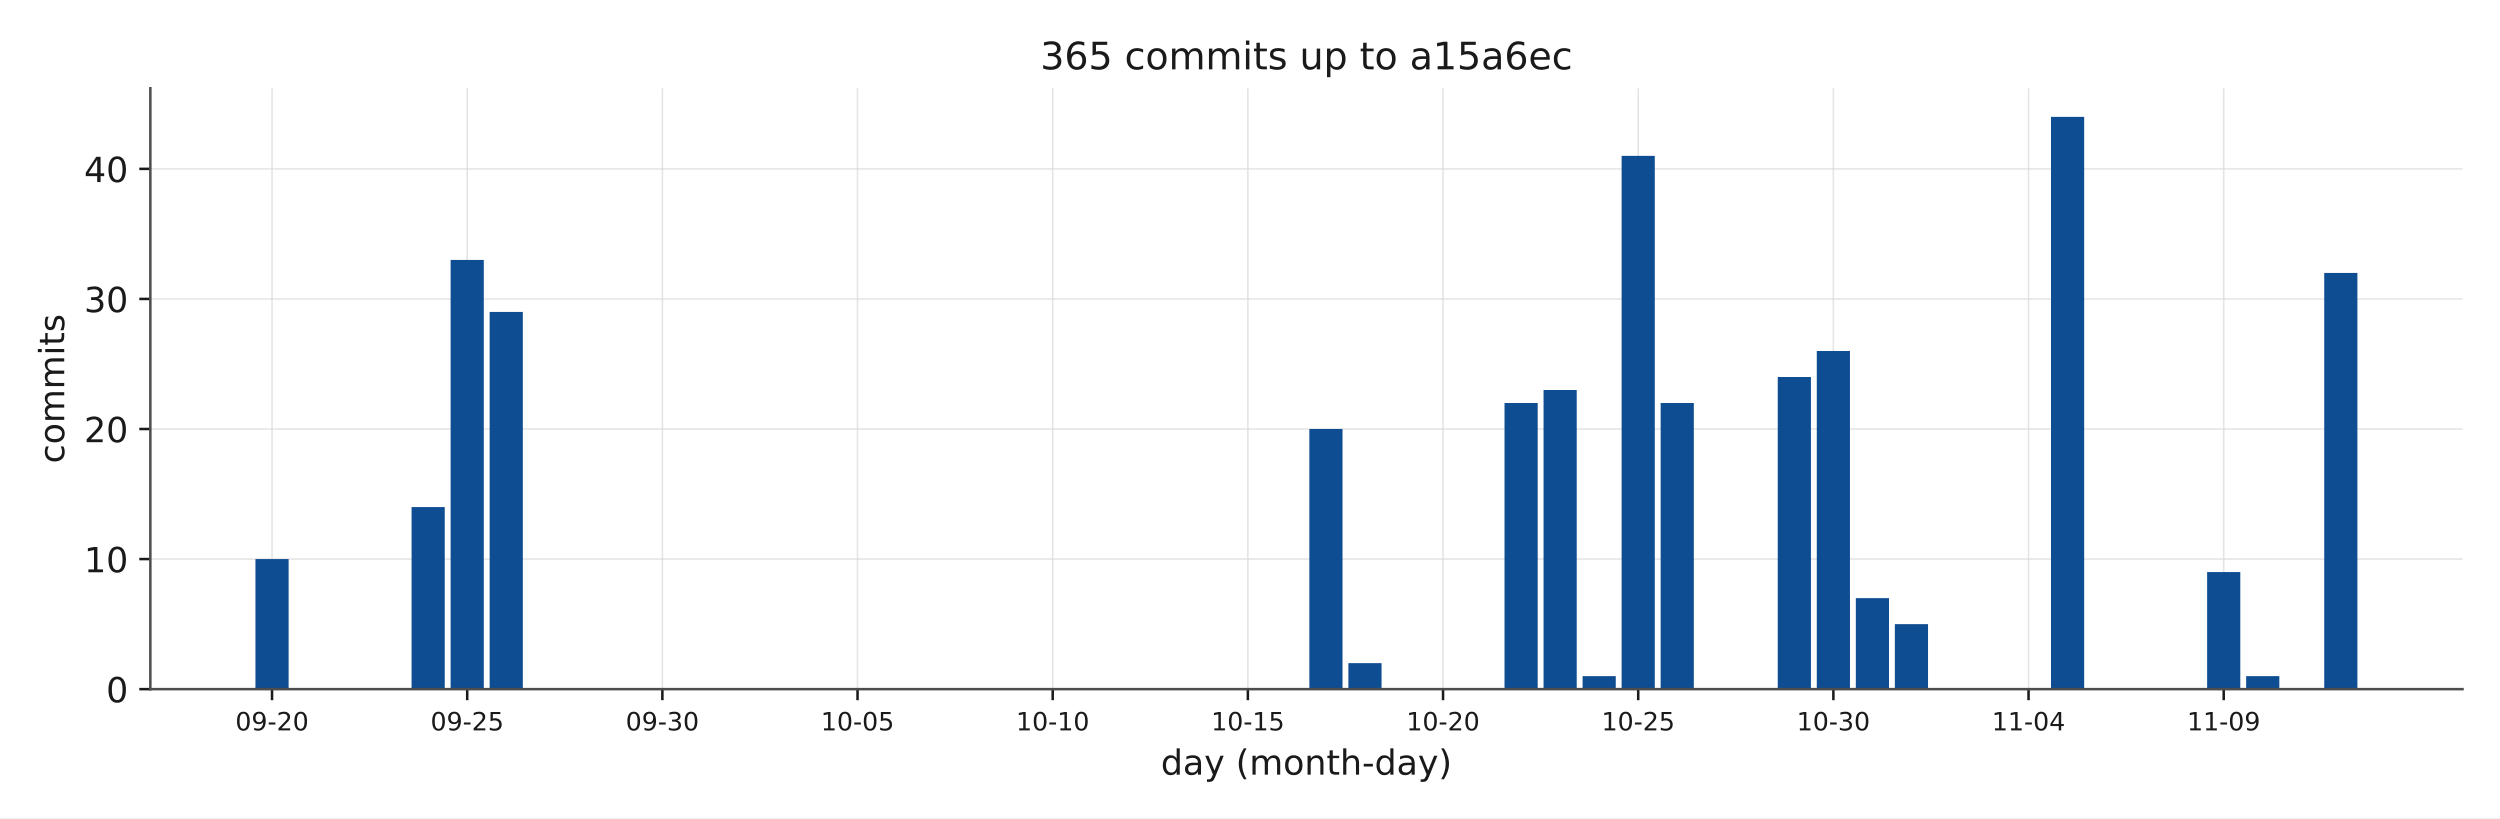
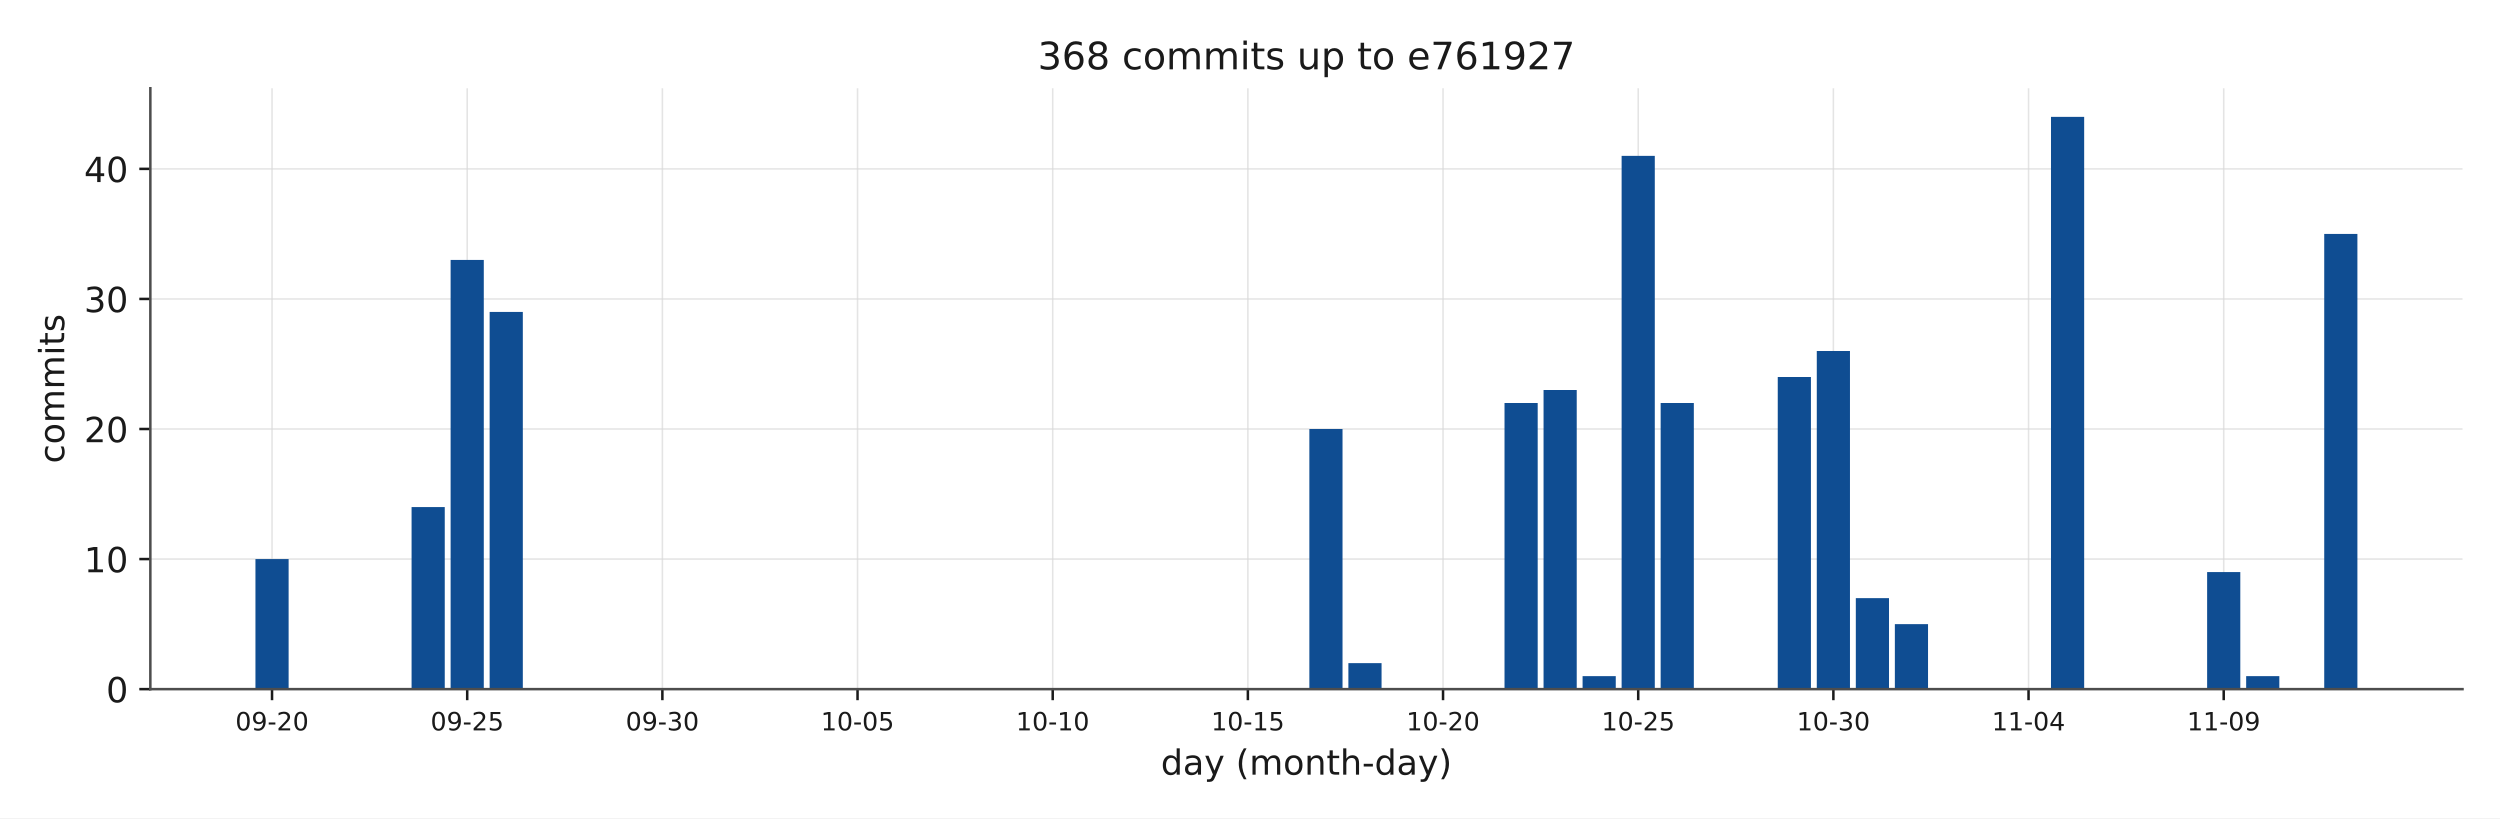
<svg xmlns="http://www.w3.org/2000/svg" xmlns:xlink="http://www.w3.org/1999/xlink" width="792pt" height="259.2pt" viewBox="0 0 792 259.2" version="1.1">
  <defs>
    <style type="text/css">*{stroke-linejoin: round; stroke-linecap: butt}</style>
  </defs>
  <g id="figure_1">
    <g id="patch_1">
      <path d="M 0 259.2  L 792 259.2  L 792 0  L 0 0  z " style="fill: #ffffff" />
    </g>
    <g id="axes_1">
      <g id="patch_2">
        <path d="M 47.63 218.32  L 780.12 218.32  L 780.12 27.96  L 47.63 27.96  z " style="fill: #ffffff" />
      </g>
      <g id="matplotlib.axis_1">
        <g id="xtick_1">
          <g id="line2d_1">
            <path d="M 86.18 218.32  L 86.18 27.96  " clip-path="url(#p0a0dd25778)" style="fill: none; stroke: #d9d9d9; stroke-opacity: 0.7; stroke-width: 0.5; stroke-linecap: square" />
          </g>
          <g id="line2d_2">
            <defs>
              <path id="mf2028eacc1" d="M 0 0  L 0 3.5  " style="stroke: #1a1a1a; stroke-width: 0.8" />
            </defs>
            <g>
              <use xlink:href="#mf2028eacc1" x="86.18" y="218.32" style="fill: #1a1a1a; stroke: #1a1a1a; stroke-width: 0.8" />
            </g>
          </g>
          <g id="text_1">
            <text style="font-size: 8px; font-family: 'DejaVu Sans', 'Bitstream Vera Sans', 'Computer Modern Sans Serif', 'Lucida Grande', 'Verdana', 'Geneva', 'Lucid', 'Arial', 'Helvetica', 'Avant Garde', sans-serif; text-anchor: middle; fill: #1a1a1a" x="86.18" y="231.399" transform="rotate(-0 86.18048 231.3988)">09-20</text>
          </g>
        </g>
        <g id="xtick_2">
          <g id="line2d_3">
            <path d="M 148.01 218.32  L 148.01 27.96  " clip-path="url(#p0a0dd25778)" style="fill: none; stroke: #d9d9d9; stroke-opacity: 0.7; stroke-width: 0.5; stroke-linecap: square" />
          </g>
          <g id="line2d_4">
            <g>
              <use xlink:href="#mf2028eacc1" x="148.01" y="218.32" style="fill: #1a1a1a; stroke: #1a1a1a; stroke-width: 0.8" />
            </g>
          </g>
          <g id="text_2">
            <text style="font-size: 8px; font-family: 'DejaVu Sans', 'Bitstream Vera Sans', 'Computer Modern Sans Serif', 'Lucida Grande', 'Verdana', 'Geneva', 'Lucid', 'Arial', 'Helvetica', 'Avant Garde', sans-serif; text-anchor: middle; fill: #1a1a1a" x="148.01" y="231.399" transform="rotate(-0 148.0096 231.3988)">09-25</text>
          </g>
        </g>
        <g id="xtick_3">
          <g id="line2d_5">
            <path d="M 209.839 218.32  L 209.839 27.96  " clip-path="url(#p0a0dd25778)" style="fill: none; stroke: #d9d9d9; stroke-opacity: 0.7; stroke-width: 0.5; stroke-linecap: square" />
          </g>
          <g id="line2d_6">
            <g>
              <use xlink:href="#mf2028eacc1" x="209.839" y="218.32" style="fill: #1a1a1a; stroke: #1a1a1a; stroke-width: 0.8" />
            </g>
          </g>
          <g id="text_3">
            <text style="font-size: 8px; font-family: 'DejaVu Sans', 'Bitstream Vera Sans', 'Computer Modern Sans Serif', 'Lucida Grande', 'Verdana', 'Geneva', 'Lucid', 'Arial', 'Helvetica', 'Avant Garde', sans-serif; text-anchor: middle; fill: #1a1a1a" x="209.839" y="231.399" transform="rotate(-0 209.8388 231.3988)">09-30</text>
          </g>
        </g>
        <g id="xtick_4">
          <g id="line2d_7">
            <path d="M 271.668 218.32  L 271.668 27.96  " clip-path="url(#p0a0dd25778)" style="fill: none; stroke: #d9d9d9; stroke-opacity: 0.7; stroke-width: 0.5; stroke-linecap: square" />
          </g>
          <g id="line2d_8">
            <g>
              <use xlink:href="#mf2028eacc1" x="271.668" y="218.32" style="fill: #1a1a1a; stroke: #1a1a1a; stroke-width: 0.8" />
            </g>
          </g>
          <g id="text_4">
            <text style="font-size: 8px; font-family: 'DejaVu Sans', 'Bitstream Vera Sans', 'Computer Modern Sans Serif', 'Lucida Grande', 'Verdana', 'Geneva', 'Lucid', 'Arial', 'Helvetica', 'Avant Garde', sans-serif; text-anchor: middle; fill: #1a1a1a" x="271.668" y="231.399" transform="rotate(-0 271.6679 231.3988)">10-05</text>
          </g>
        </g>
        <g id="xtick_5">
          <g id="line2d_9">
            <path d="M 333.497 218.32  L 333.497 27.96  " clip-path="url(#p0a0dd25778)" style="fill: none; stroke: #d9d9d9; stroke-opacity: 0.7; stroke-width: 0.5; stroke-linecap: square" />
          </g>
          <g id="line2d_10">
            <g>
              <use xlink:href="#mf2028eacc1" x="333.497" y="218.32" style="fill: #1a1a1a; stroke: #1a1a1a; stroke-width: 0.8" />
            </g>
          </g>
          <g id="text_5">
            <text style="font-size: 8px; font-family: 'DejaVu Sans', 'Bitstream Vera Sans', 'Computer Modern Sans Serif', 'Lucida Grande', 'Verdana', 'Geneva', 'Lucid', 'Arial', 'Helvetica', 'Avant Garde', sans-serif; text-anchor: middle; fill: #1a1a1a" x="333.497" y="231.399" transform="rotate(-0 333.4971 231.3988)">10-10</text>
          </g>
        </g>
        <g id="xtick_6">
          <g id="line2d_11">
            <path d="M 395.326 218.32  L 395.326 27.96  " clip-path="url(#p0a0dd25778)" style="fill: none; stroke: #d9d9d9; stroke-opacity: 0.7; stroke-width: 0.5; stroke-linecap: square" />
          </g>
          <g id="line2d_12">
            <g>
              <use xlink:href="#mf2028eacc1" x="395.326" y="218.32" style="fill: #1a1a1a; stroke: #1a1a1a; stroke-width: 0.8" />
            </g>
          </g>
          <g id="text_6">
            <text style="font-size: 8px; font-family: 'DejaVu Sans', 'Bitstream Vera Sans', 'Computer Modern Sans Serif', 'Lucida Grande', 'Verdana', 'Geneva', 'Lucid', 'Arial', 'Helvetica', 'Avant Garde', sans-serif; text-anchor: middle; fill: #1a1a1a" x="395.326" y="231.399" transform="rotate(-0 395.3263 231.3988)">10-15</text>
          </g>
        </g>
        <g id="xtick_7">
          <g id="line2d_13">
            <path d="M 457.155 218.32  L 457.155 27.96  " clip-path="url(#p0a0dd25778)" style="fill: none; stroke: #d9d9d9; stroke-opacity: 0.7; stroke-width: 0.5; stroke-linecap: square" />
          </g>
          <g id="line2d_14">
            <g>
              <use xlink:href="#mf2028eacc1" x="457.155" y="218.32" style="fill: #1a1a1a; stroke: #1a1a1a; stroke-width: 0.8" />
            </g>
          </g>
          <g id="text_7">
            <text style="font-size: 8px; font-family: 'DejaVu Sans', 'Bitstream Vera Sans', 'Computer Modern Sans Serif', 'Lucida Grande', 'Verdana', 'Geneva', 'Lucid', 'Arial', 'Helvetica', 'Avant Garde', sans-serif; text-anchor: middle; fill: #1a1a1a" x="457.155" y="231.399" transform="rotate(-0 457.1554 231.3988)">10-20</text>
          </g>
        </g>
        <g id="xtick_8">
          <g id="line2d_15">
            <path d="M 518.985 218.32  L 518.985 27.96  " clip-path="url(#p0a0dd25778)" style="fill: none; stroke: #d9d9d9; stroke-opacity: 0.7; stroke-width: 0.5; stroke-linecap: square" />
          </g>
          <g id="line2d_16">
            <g>
              <use xlink:href="#mf2028eacc1" x="518.985" y="218.32" style="fill: #1a1a1a; stroke: #1a1a1a; stroke-width: 0.8" />
            </g>
          </g>
          <g id="text_8">
            <text style="font-size: 8px; font-family: 'DejaVu Sans', 'Bitstream Vera Sans', 'Computer Modern Sans Serif', 'Lucida Grande', 'Verdana', 'Geneva', 'Lucid', 'Arial', 'Helvetica', 'Avant Garde', sans-serif; text-anchor: middle; fill: #1a1a1a" x="518.985" y="231.399" transform="rotate(-0 518.9846 231.3988)">10-25</text>
          </g>
        </g>
        <g id="xtick_9">
          <g id="line2d_17">
            <path d="M 580.814 218.32  L 580.814 27.96  " clip-path="url(#p0a0dd25778)" style="fill: none; stroke: #d9d9d9; stroke-opacity: 0.7; stroke-width: 0.5; stroke-linecap: square" />
          </g>
          <g id="line2d_18">
            <g>
              <use xlink:href="#mf2028eacc1" x="580.814" y="218.32" style="fill: #1a1a1a; stroke: #1a1a1a; stroke-width: 0.8" />
            </g>
          </g>
          <g id="text_9">
            <text style="font-size: 8px; font-family: 'DejaVu Sans', 'Bitstream Vera Sans', 'Computer Modern Sans Serif', 'Lucida Grande', 'Verdana', 'Geneva', 'Lucid', 'Arial', 'Helvetica', 'Avant Garde', sans-serif; text-anchor: middle; fill: #1a1a1a" x="580.814" y="231.399" transform="rotate(-0 580.8137 231.3988)">10-30</text>
          </g>
        </g>
        <g id="xtick_10">
          <g id="line2d_19">
            <path d="M 642.643 218.32  L 642.643 27.96  " clip-path="url(#p0a0dd25778)" style="fill: none; stroke: #d9d9d9; stroke-opacity: 0.7; stroke-width: 0.5; stroke-linecap: square" />
          </g>
          <g id="line2d_20">
            <g>
              <use xlink:href="#mf2028eacc1" x="642.643" y="218.32" style="fill: #1a1a1a; stroke: #1a1a1a; stroke-width: 0.8" />
            </g>
          </g>
          <g id="text_10">
            <text style="font-size: 8px; font-family: 'DejaVu Sans', 'Bitstream Vera Sans', 'Computer Modern Sans Serif', 'Lucida Grande', 'Verdana', 'Geneva', 'Lucid', 'Arial', 'Helvetica', 'Avant Garde', sans-serif; text-anchor: middle; fill: #1a1a1a" x="642.643" y="231.399" transform="rotate(-0 642.6429 231.3988)">11-04</text>
          </g>
        </g>
        <g id="xtick_11">
          <g id="line2d_21">
            <path d="M 704.472 218.32  L 704.472 27.96  " clip-path="url(#p0a0dd25778)" style="fill: none; stroke: #d9d9d9; stroke-opacity: 0.7; stroke-width: 0.5; stroke-linecap: square" />
          </g>
          <g id="line2d_22">
            <g>
              <use xlink:href="#mf2028eacc1" x="704.472" y="218.32" style="fill: #1a1a1a; stroke: #1a1a1a; stroke-width: 0.8" />
            </g>
          </g>
          <g id="text_11">
            <text style="font-size: 8px; font-family: 'DejaVu Sans', 'Bitstream Vera Sans', 'Computer Modern Sans Serif', 'Lucida Grande', 'Verdana', 'Geneva', 'Lucid', 'Arial', 'Helvetica', 'Avant Garde', sans-serif; text-anchor: middle; fill: #1a1a1a" x="704.472" y="231.399" transform="rotate(-0 704.472 231.3988)">11-09</text>
          </g>
        </g>
        <g id="text_12">
          <text style="font-size: 11px; font-family: 'DejaVu Sans', 'Bitstream Vera Sans', 'Computer Modern Sans Serif', 'Lucida Grande', 'Verdana', 'Geneva', 'Lucid', 'Arial', 'Helvetica', 'Avant Garde', sans-serif; text-anchor: middle; fill: #1a1a1a" x="413.875" y="245.421" transform="rotate(-0 413.875 245.4208)">day (month-day)</text>
        </g>
      </g>
      <g id="matplotlib.axis_2">
        <g id="ytick_1">
          <g id="line2d_23">
            <path d="M 47.63 218.32  L 780.12 218.32  " clip-path="url(#p0a0dd25778)" style="fill: none; stroke: #d9d9d9; stroke-opacity: 0.7; stroke-width: 0.5; stroke-linecap: square" />
          </g>
          <g id="line2d_24">
            <defs>
              <path id="m0a385e31ae" d="M 0 0  L -3.5 0  " style="stroke: #1a1a1a; stroke-width: 0.8" />
            </defs>
            <g>
              <use xlink:href="#m0a385e31ae" x="47.63" y="218.32" style="fill: #1a1a1a; stroke: #1a1a1a; stroke-width: 0.8" />
            </g>
          </g>
          <g id="text_13">
            <text style="font-size: 11px; font-family: 'DejaVu Sans', 'Bitstream Vera Sans', 'Computer Modern Sans Serif', 'Lucida Grande', 'Verdana', 'Geneva', 'Lucid', 'Arial', 'Helvetica', 'Avant Garde', sans-serif; text-anchor: end; fill: #1a1a1a" x="40.63" y="222.499" transform="rotate(-0 40.63 222.4991)">0</text>
          </g>
        </g>
        <g id="ytick_2">
          <g id="line2d_25">
            <path d="M 47.63 177.117  L 780.12 177.117  " clip-path="url(#p0a0dd25778)" style="fill: none; stroke: #d9d9d9; stroke-opacity: 0.7; stroke-width: 0.5; stroke-linecap: square" />
          </g>
          <g id="line2d_26">
            <g>
              <use xlink:href="#m0a385e31ae" x="47.63" y="177.117" style="fill: #1a1a1a; stroke: #1a1a1a; stroke-width: 0.8" />
            </g>
          </g>
          <g id="text_14">
            <text style="font-size: 11px; font-family: 'DejaVu Sans', 'Bitstream Vera Sans', 'Computer Modern Sans Serif', 'Lucida Grande', 'Verdana', 'Geneva', 'Lucid', 'Arial', 'Helvetica', 'Avant Garde', sans-serif; text-anchor: end; fill: #1a1a1a" x="40.63" y="181.296" transform="rotate(-0 40.63 181.2957)">10</text>
          </g>
        </g>
        <g id="ytick_3">
          <g id="line2d_27">
            <path d="M 47.63 135.913  L 780.12 135.913  " clip-path="url(#p0a0dd25778)" style="fill: none; stroke: #d9d9d9; stroke-opacity: 0.7; stroke-width: 0.5; stroke-linecap: square" />
          </g>
          <g id="line2d_28">
            <g>
              <use xlink:href="#m0a385e31ae" x="47.63" y="135.913" style="fill: #1a1a1a; stroke: #1a1a1a; stroke-width: 0.8" />
            </g>
          </g>
          <g id="text_15">
            <text style="font-size: 11px; font-family: 'DejaVu Sans', 'Bitstream Vera Sans', 'Computer Modern Sans Serif', 'Lucida Grande', 'Verdana', 'Geneva', 'Lucid', 'Arial', 'Helvetica', 'Avant Garde', sans-serif; text-anchor: end; fill: #1a1a1a" x="40.63" y="140.092" transform="rotate(-0 40.63 140.0922)">20</text>
          </g>
        </g>
        <g id="ytick_4">
          <g id="line2d_29">
            <path d="M 47.63 94.71  L 780.12 94.71  " clip-path="url(#p0a0dd25778)" style="fill: none; stroke: #d9d9d9; stroke-opacity: 0.7; stroke-width: 0.5; stroke-linecap: square" />
          </g>
          <g id="line2d_30">
            <g>
              <use xlink:href="#m0a385e31ae" x="47.63" y="94.71" style="fill: #1a1a1a; stroke: #1a1a1a; stroke-width: 0.8" />
            </g>
          </g>
          <g id="text_16">
            <text style="font-size: 11px; font-family: 'DejaVu Sans', 'Bitstream Vera Sans', 'Computer Modern Sans Serif', 'Lucida Grande', 'Verdana', 'Geneva', 'Lucid', 'Arial', 'Helvetica', 'Avant Garde', sans-serif; text-anchor: end; fill: #1a1a1a" x="40.63" y="98.889" transform="rotate(-0 40.63 98.88875)">30</text>
          </g>
        </g>
        <g id="ytick_5">
          <g id="line2d_31">
            <path d="M 47.63 53.506  L 780.12 53.506  " clip-path="url(#p0a0dd25778)" style="fill: none; stroke: #d9d9d9; stroke-opacity: 0.7; stroke-width: 0.5; stroke-linecap: square" />
          </g>
          <g id="line2d_32">
            <g>
              <use xlink:href="#m0a385e31ae" x="47.63" y="53.506" style="fill: #1a1a1a; stroke: #1a1a1a; stroke-width: 0.8" />
            </g>
          </g>
          <g id="text_17">
            <text style="font-size: 11px; font-family: 'DejaVu Sans', 'Bitstream Vera Sans', 'Computer Modern Sans Serif', 'Lucida Grande', 'Verdana', 'Geneva', 'Lucid', 'Arial', 'Helvetica', 'Avant Garde', sans-serif; text-anchor: end; fill: #1a1a1a" x="40.63" y="57.685" transform="rotate(-0 40.63 57.68529)">40</text>
          </g>
        </g>
        <g id="text_18">
          <text style="font-size: 11px; font-family: 'DejaVu Sans', 'Bitstream Vera Sans', 'Computer Modern Sans Serif', 'Lucida Grande', 'Verdana', 'Geneva', 'Lucid', 'Arial', 'Helvetica', 'Avant Garde', sans-serif; text-anchor: middle; fill: #1a1a1a" x="20.345" y="123.14" transform="rotate(-90 20.34484 123.14)">commits</text>
        </g>
      </g>
      <g id="patch_3">
        <path d="M 80.925 218.32  L 91.436 218.32  L 91.436 177.117  L 80.925 177.117  z " clip-path="url(#p0a0dd25778)" style="fill: #0f4d92" />
      </g>
      <g id="patch_4">
        <path d="M 93.291 218.32  L 103.802 218.32  L 103.802 218.32  L 93.291 218.32  z " clip-path="url(#p0a0dd25778)" style="fill: #0f4d92" />
      </g>
      <g id="patch_5">
        <path d="M 105.657 218.32  L 116.168 218.32  L 116.168 218.32  L 105.657 218.32  z " clip-path="url(#p0a0dd25778)" style="fill: #0f4d92" />
      </g>
      <g id="patch_6">
        <path d="M 118.022 218.32  L 128.533 218.32  L 128.533 218.32  L 118.022 218.32  z " clip-path="url(#p0a0dd25778)" style="fill: #0f4d92" />
      </g>
      <g id="patch_7">
        <path d="M 130.388 218.32  L 140.899 218.32  L 140.899 160.635  L 130.388 160.635  z " clip-path="url(#p0a0dd25778)" style="fill: #0f4d92" />
      </g>
      <g id="patch_8">
        <path d="M 142.754 218.32  L 153.265 218.32  L 153.265 82.349  L 142.754 82.349  z " clip-path="url(#p0a0dd25778)" style="fill: #0f4d92" />
      </g>
      <g id="patch_9">
        <path d="M 155.12 218.32  L 165.631 218.32  L 165.631 98.83  L 155.12 98.83  z " clip-path="url(#p0a0dd25778)" style="fill: #0f4d92" />
      </g>
      <g id="patch_10">
        <path d="M 167.486 218.32  L 177.997 218.32  L 177.997 218.32  L 167.486 218.32  z " clip-path="url(#p0a0dd25778)" style="fill: #0f4d92" />
      </g>
      <g id="patch_11">
        <path d="M 179.852 218.32  L 190.363 218.32  L 190.363 218.32  L 179.852 218.32  z " clip-path="url(#p0a0dd25778)" style="fill: #0f4d92" />
      </g>
      <g id="patch_12">
        <path d="M 192.217 218.32  L 202.728 218.32  L 202.728 218.32  L 192.217 218.32  z " clip-path="url(#p0a0dd25778)" style="fill: #0f4d92" />
      </g>
      <g id="patch_13">
        <path d="M 204.583 218.32  L 215.094 218.32  L 215.094 218.32  L 204.583 218.32  z " clip-path="url(#p0a0dd25778)" style="fill: #0f4d92" />
      </g>
      <g id="patch_14">
        <path d="M 216.949 218.32  L 227.46 218.32  L 227.46 218.32  L 216.949 218.32  z " clip-path="url(#p0a0dd25778)" style="fill: #0f4d92" />
      </g>
      <g id="patch_15">
        <path d="M 229.315 218.32  L 239.826 218.32  L 239.826 218.32  L 229.315 218.32  z " clip-path="url(#p0a0dd25778)" style="fill: #0f4d92" />
      </g>
      <g id="patch_16">
        <path d="M 241.681 218.32  L 252.192 218.32  L 252.192 218.32  L 241.681 218.32  z " clip-path="url(#p0a0dd25778)" style="fill: #0f4d92" />
      </g>
      <g id="patch_17">
        <path d="M 254.047 218.32  L 264.558 218.32  L 264.558 218.32  L 254.047 218.32  z " clip-path="url(#p0a0dd25778)" style="fill: #0f4d92" />
      </g>
      <g id="patch_18">
        <path d="M 266.412 218.32  L 276.923 218.32  L 276.923 218.32  L 266.412 218.32  z " clip-path="url(#p0a0dd25778)" style="fill: #0f4d92" />
      </g>
      <g id="patch_19">
        <path d="M 278.778 218.32  L 289.289 218.32  L 289.289 218.32  L 278.778 218.32  z " clip-path="url(#p0a0dd25778)" style="fill: #0f4d92" />
      </g>
      <g id="patch_20">
        <path d="M 291.144 218.32  L 301.655 218.32  L 301.655 218.32  L 291.144 218.32  z " clip-path="url(#p0a0dd25778)" style="fill: #0f4d92" />
      </g>
      <g id="patch_21">
        <path d="M 303.51 218.32  L 314.021 218.32  L 314.021 218.32  L 303.51 218.32  z " clip-path="url(#p0a0dd25778)" style="fill: #0f4d92" />
      </g>
      <g id="patch_22">
        <path d="M 315.876 218.32  L 326.387 218.32  L 326.387 218.32  L 315.876 218.32  z " clip-path="url(#p0a0dd25778)" style="fill: #0f4d92" />
      </g>
      <g id="patch_23">
        <path d="M 328.242 218.32  L 338.753 218.32  L 338.753 218.32  L 328.242 218.32  z " clip-path="url(#p0a0dd25778)" style="fill: #0f4d92" />
      </g>
      <g id="patch_24">
        <path d="M 340.607 218.32  L 351.118 218.32  L 351.118 218.32  L 340.607 218.32  z " clip-path="url(#p0a0dd25778)" style="fill: #0f4d92" />
      </g>
      <g id="patch_25">
        <path d="M 352.973 218.32  L 363.484 218.32  L 363.484 218.32  L 352.973 218.32  z " clip-path="url(#p0a0dd25778)" style="fill: #0f4d92" />
      </g>
      <g id="patch_26">
        <path d="M 365.339 218.32  L 375.85 218.32  L 375.85 218.32  L 365.339 218.32  z " clip-path="url(#p0a0dd25778)" style="fill: #0f4d92" />
      </g>
      <g id="patch_27">
        <path d="M 377.705 218.32  L 388.216 218.32  L 388.216 218.32  L 377.705 218.32  z " clip-path="url(#p0a0dd25778)" style="fill: #0f4d92" />
      </g>
      <g id="patch_28">
        <path d="M 390.071 218.32  L 400.582 218.32  L 400.582 218.32  L 390.071 218.32  z " clip-path="url(#p0a0dd25778)" style="fill: #0f4d92" />
      </g>
      <g id="patch_29">
        <path d="M 402.437 218.32  L 412.948 218.32  L 412.948 218.32  L 402.437 218.32  z " clip-path="url(#p0a0dd25778)" style="fill: #0f4d92" />
      </g>
      <g id="patch_30">
        <path d="M 414.802 218.32  L 425.313 218.32  L 425.313 135.913  L 414.802 135.913  z " clip-path="url(#p0a0dd25778)" style="fill: #0f4d92" />
      </g>
      <g id="patch_31">
        <path d="M 427.168 218.32  L 437.679 218.32  L 437.679 210.079  L 427.168 210.079  z " clip-path="url(#p0a0dd25778)" style="fill: #0f4d92" />
      </g>
      <g id="patch_32">
        <path d="M 439.534 218.32  L 450.045 218.32  L 450.045 218.32  L 439.534 218.32  z " clip-path="url(#p0a0dd25778)" style="fill: #0f4d92" />
      </g>
      <g id="patch_33">
        <path d="M 451.9 218.32  L 462.411 218.32  L 462.411 218.32  L 451.9 218.32  z " clip-path="url(#p0a0dd25778)" style="fill: #0f4d92" />
      </g>
      <g id="patch_34">
        <path d="M 464.266 218.32  L 474.777 218.32  L 474.777 218.32  L 464.266 218.32  z " clip-path="url(#p0a0dd25778)" style="fill: #0f4d92" />
      </g>
      <g id="patch_35">
        <path d="M 476.632 218.32  L 487.143 218.32  L 487.143 127.672  L 476.632 127.672  z " clip-path="url(#p0a0dd25778)" style="fill: #0f4d92" />
      </g>
      <g id="patch_36">
        <path d="M 488.997 218.32  L 499.508 218.32  L 499.508 123.552  L 488.997 123.552  z " clip-path="url(#p0a0dd25778)" style="fill: #0f4d92" />
      </g>
      <g id="patch_37">
        <path d="M 501.363 218.32  L 511.874 218.32  L 511.874 214.2  L 501.363 214.2  z " clip-path="url(#p0a0dd25778)" style="fill: #0f4d92" />
      </g>
      <g id="patch_38">
        <path d="M 513.729 218.32  L 524.24 218.32  L 524.24 49.386  L 513.729 49.386  z " clip-path="url(#p0a0dd25778)" style="fill: #0f4d92" />
      </g>
      <g id="patch_39">
        <path d="M 526.095 218.32  L 536.606 218.32  L 536.606 127.672  L 526.095 127.672  z " clip-path="url(#p0a0dd25778)" style="fill: #0f4d92" />
      </g>
      <g id="patch_40">
        <path d="M 538.461 218.32  L 548.972 218.32  L 548.972 218.32  L 538.461 218.32  z " clip-path="url(#p0a0dd25778)" style="fill: #0f4d92" />
      </g>
      <g id="patch_41">
        <path d="M 550.827 218.32  L 561.338 218.32  L 561.338 218.32  L 550.827 218.32  z " clip-path="url(#p0a0dd25778)" style="fill: #0f4d92" />
      </g>
      <g id="patch_42">
        <path d="M 563.192 218.32  L 573.703 218.32  L 573.703 119.432  L 563.192 119.432  z " clip-path="url(#p0a0dd25778)" style="fill: #0f4d92" />
      </g>
      <g id="patch_43">
        <path d="M 575.558 218.32  L 586.069 218.32  L 586.069 111.191  L 575.558 111.191  z " clip-path="url(#p0a0dd25778)" style="fill: #0f4d92" />
      </g>
      <g id="patch_44">
        <path d="M 587.924 218.32  L 598.435 218.32  L 598.435 189.478  L 587.924 189.478  z " clip-path="url(#p0a0dd25778)" style="fill: #0f4d92" />
      </g>
      <g id="patch_45">
        <path d="M 600.29 218.32  L 610.801 218.32  L 610.801 197.718  L 600.29 197.718  z " clip-path="url(#p0a0dd25778)" style="fill: #0f4d92" />
      </g>
      <g id="patch_46">
        <path d="M 612.656 218.32  L 623.167 218.32  L 623.167 218.32  L 612.656 218.32  z " clip-path="url(#p0a0dd25778)" style="fill: #0f4d92" />
      </g>
      <g id="patch_47">
        <path d="M 625.022 218.32  L 635.533 218.32  L 635.533 218.32  L 625.022 218.32  z " clip-path="url(#p0a0dd25778)" style="fill: #0f4d92" />
      </g>
      <g id="patch_48">
        <path d="M 637.387 218.32  L 647.898 218.32  L 647.898 218.32  L 637.387 218.32  z " clip-path="url(#p0a0dd25778)" style="fill: #0f4d92" />
      </g>
      <g id="patch_49">
        <path d="M 649.753 218.32  L 660.264 218.32  L 660.264 37.025  L 649.753 37.025  z " clip-path="url(#p0a0dd25778)" style="fill: #0f4d92" />
      </g>
      <g id="patch_50">
        <path d="M 662.119 218.32  L 672.63 218.32  L 672.63 218.32  L 662.119 218.32  z " clip-path="url(#p0a0dd25778)" style="fill: #0f4d92" />
      </g>
      <g id="patch_51">
        <path d="M 674.485 218.32  L 684.996 218.32  L 684.996 218.32  L 674.485 218.32  z " clip-path="url(#p0a0dd25778)" style="fill: #0f4d92" />
      </g>
      <g id="patch_52">
        <path d="M 686.851 218.32  L 697.362 218.32  L 697.362 218.32  L 686.851 218.32  z " clip-path="url(#p0a0dd25778)" style="fill: #0f4d92" />
      </g>
      <g id="patch_53">
        <path d="M 699.217 218.32  L 709.728 218.32  L 709.728 181.237  L 699.217 181.237  z " clip-path="url(#p0a0dd25778)" style="fill: #0f4d92" />
      </g>
      <g id="patch_54">
        <path d="M 711.582 218.32  L 722.093 218.32  L 722.093 214.2  L 711.582 214.2  z " clip-path="url(#p0a0dd25778)" style="fill: #0f4d92" />
      </g>
      <g id="patch_55">
        <path d="M 723.948 218.32  L 734.459 218.32  L 734.459 218.32  L 723.948 218.32  z " clip-path="url(#p0a0dd25778)" style="fill: #0f4d92" />
      </g>
      <g id="patch_56">
-         <path d="M 736.314 218.32  L 746.825 218.32  L 746.825 86.469  L 736.314 86.469  z " clip-path="url(#p0a0dd25778)" style="fill: #0f4d92" />
+         <path d="M 736.314 218.32  L 746.825 218.32  L 746.825 74.108  L 736.314 74.108  z " clip-path="url(#p0a0dd25778)" style="fill: #0f4d92" />
      </g>
      <g id="patch_57">
        <path d="M 47.63 218.32  L 47.63 27.96  " style="fill: none; stroke: #4d4d4d; stroke-width: 0.8; stroke-linejoin: miter; stroke-linecap: square" />
      </g>
      <g id="patch_58">
        <path d="M 47.63 218.32  L 780.12 218.32  " style="fill: none; stroke: #4d4d4d; stroke-width: 0.8; stroke-linejoin: miter; stroke-linecap: square" />
      </g>
      <g id="text_19">
-         <text style="font-size: 12px; font-family: 'DejaVu Sans', 'Bitstream Vera Sans', 'Computer Modern Sans Serif', 'Lucida Grande', 'Verdana', 'Geneva', 'Lucid', 'Arial', 'Helvetica', 'Avant Garde', sans-serif; text-anchor: middle; fill: #1a1a1a" x="413.875" y="21.96" transform="rotate(-0 413.875 21.96)">365 commits up to a15a6ec</text>
+         <text style="font-size: 12px; font-family: 'DejaVu Sans', 'Bitstream Vera Sans', 'Computer Modern Sans Serif', 'Lucida Grande', 'Verdana', 'Geneva', 'Lucid', 'Arial', 'Helvetica', 'Avant Garde', sans-serif; text-anchor: middle; fill: #1a1a1a" x="413.875" y="21.96" transform="rotate(-0 413.875 21.96)">368 commits up to e761927</text>
      </g>
    </g>
  </g>
  <defs>
    <clipPath id="p0a0dd25778">
      <rect x="47.63" y="27.96" width="732.49" height="190.36" />
    </clipPath>
  </defs>
</svg>
